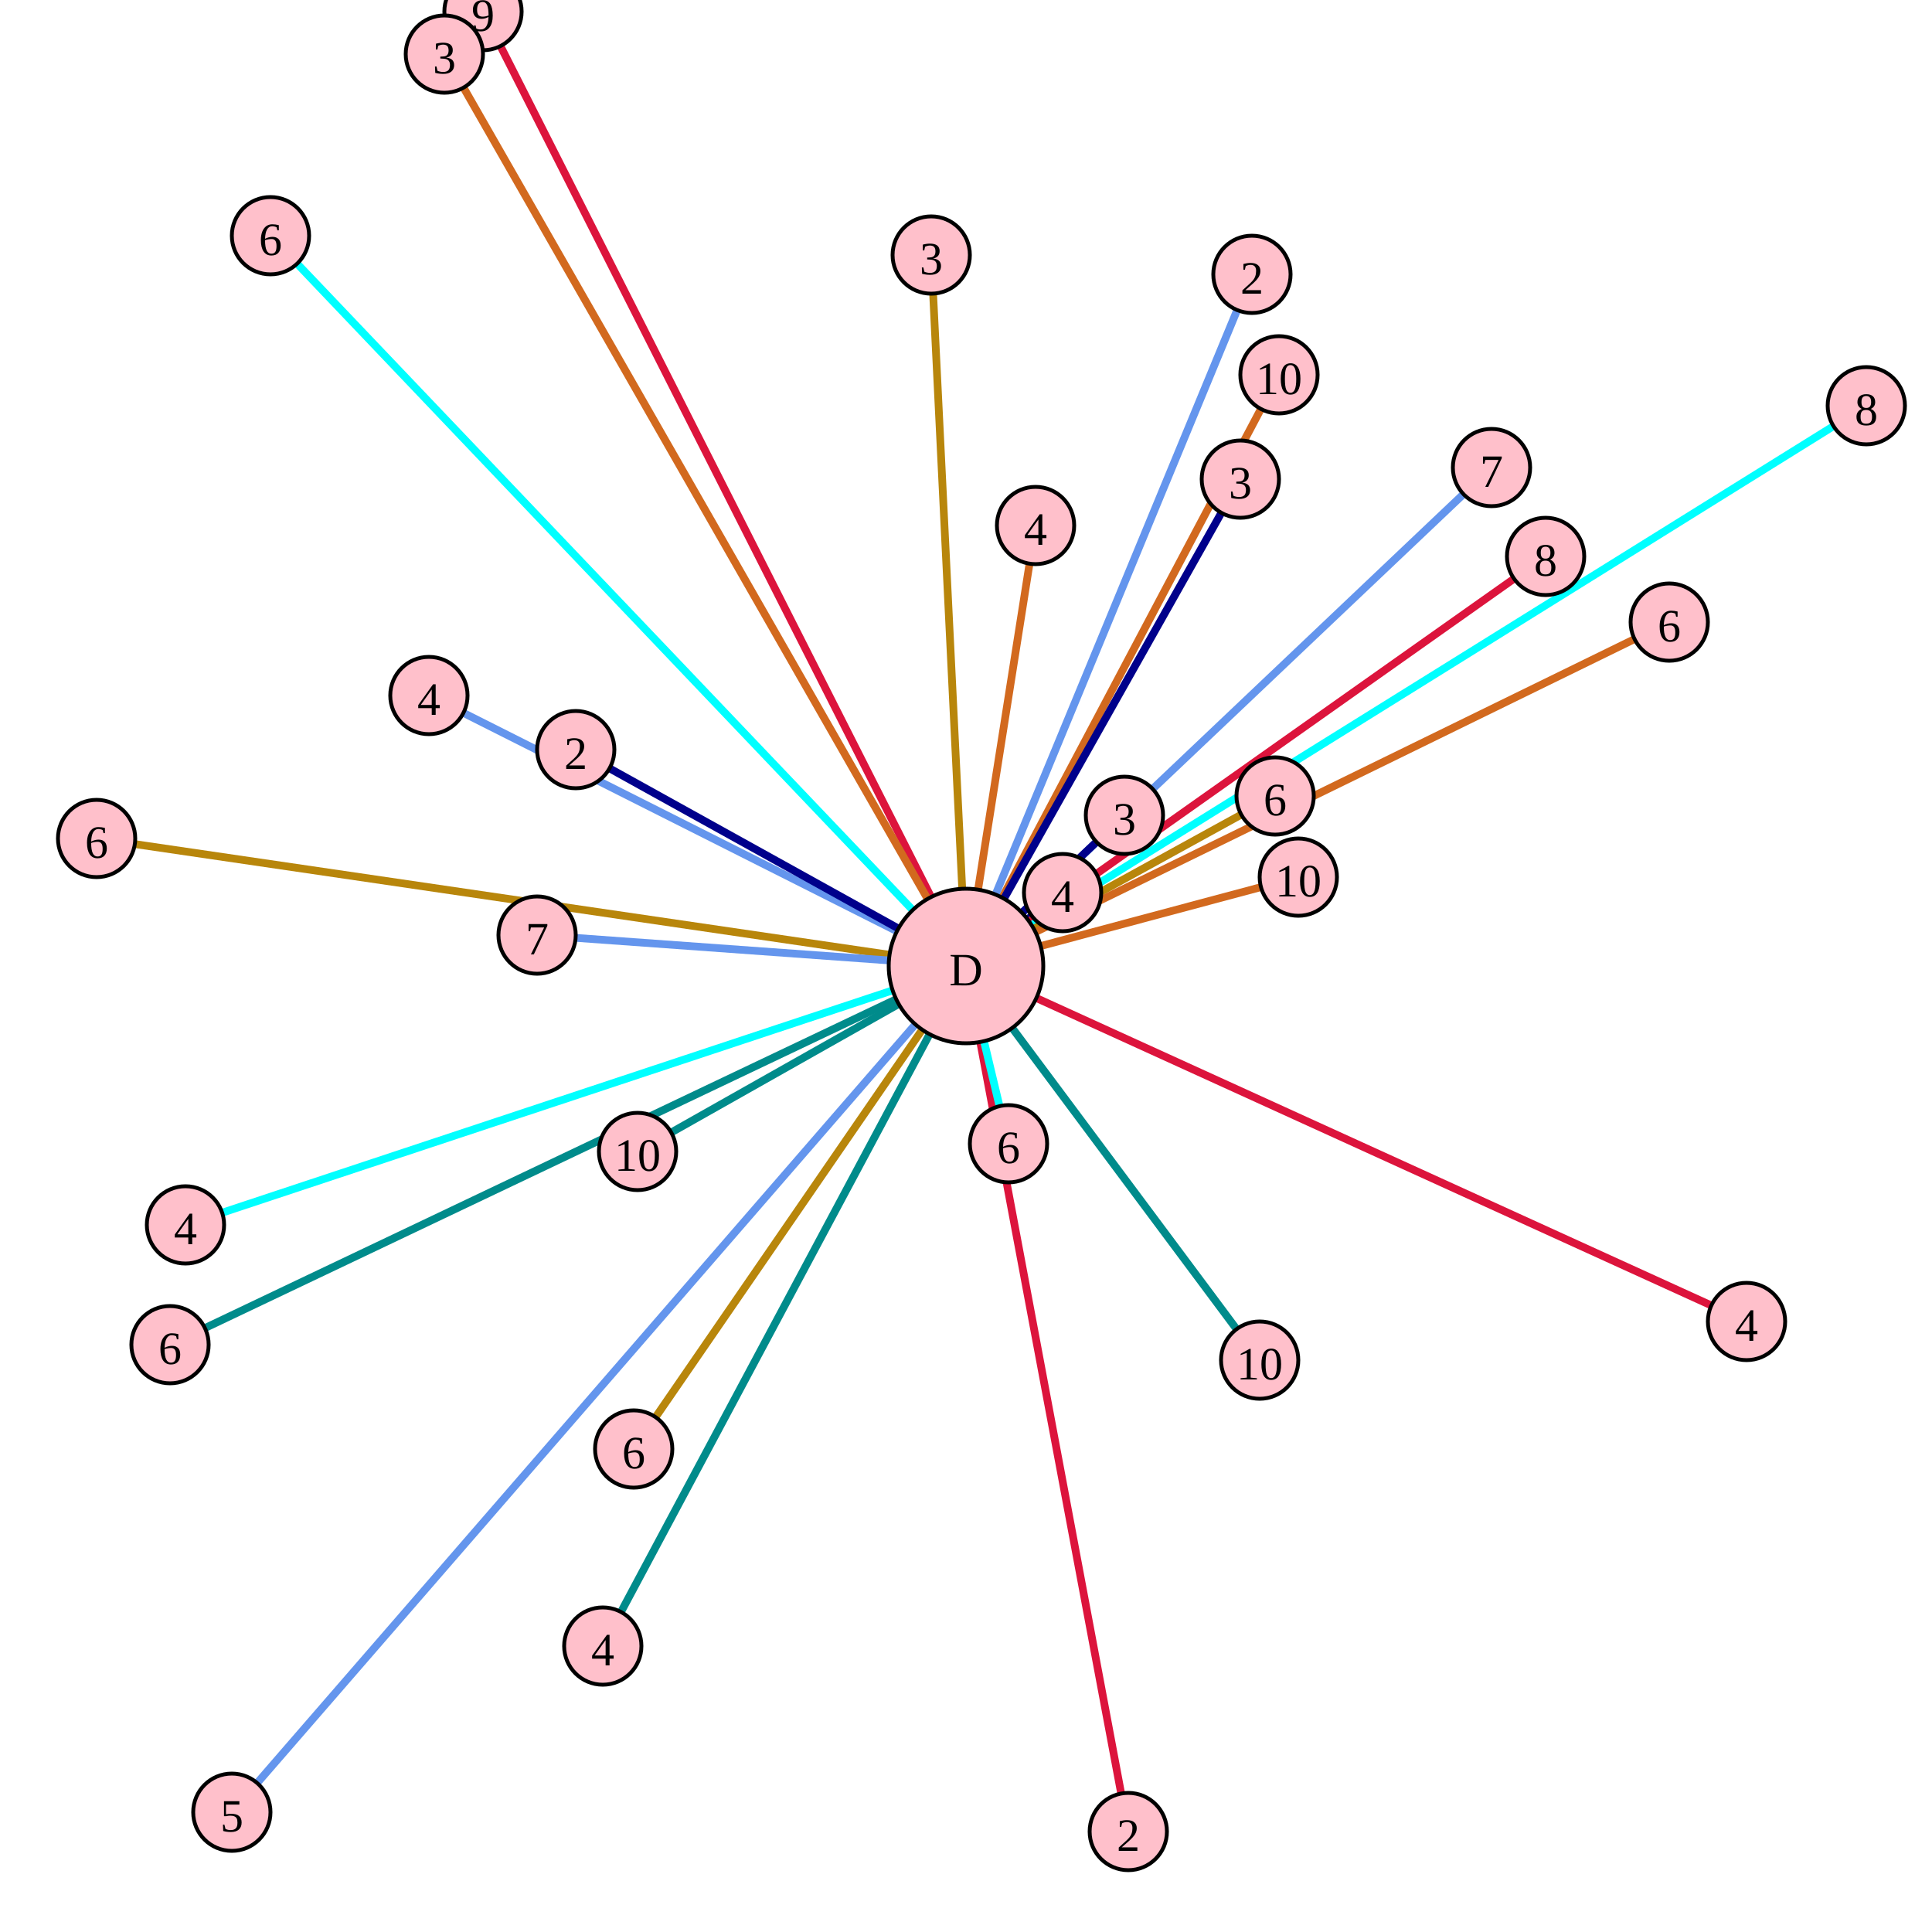
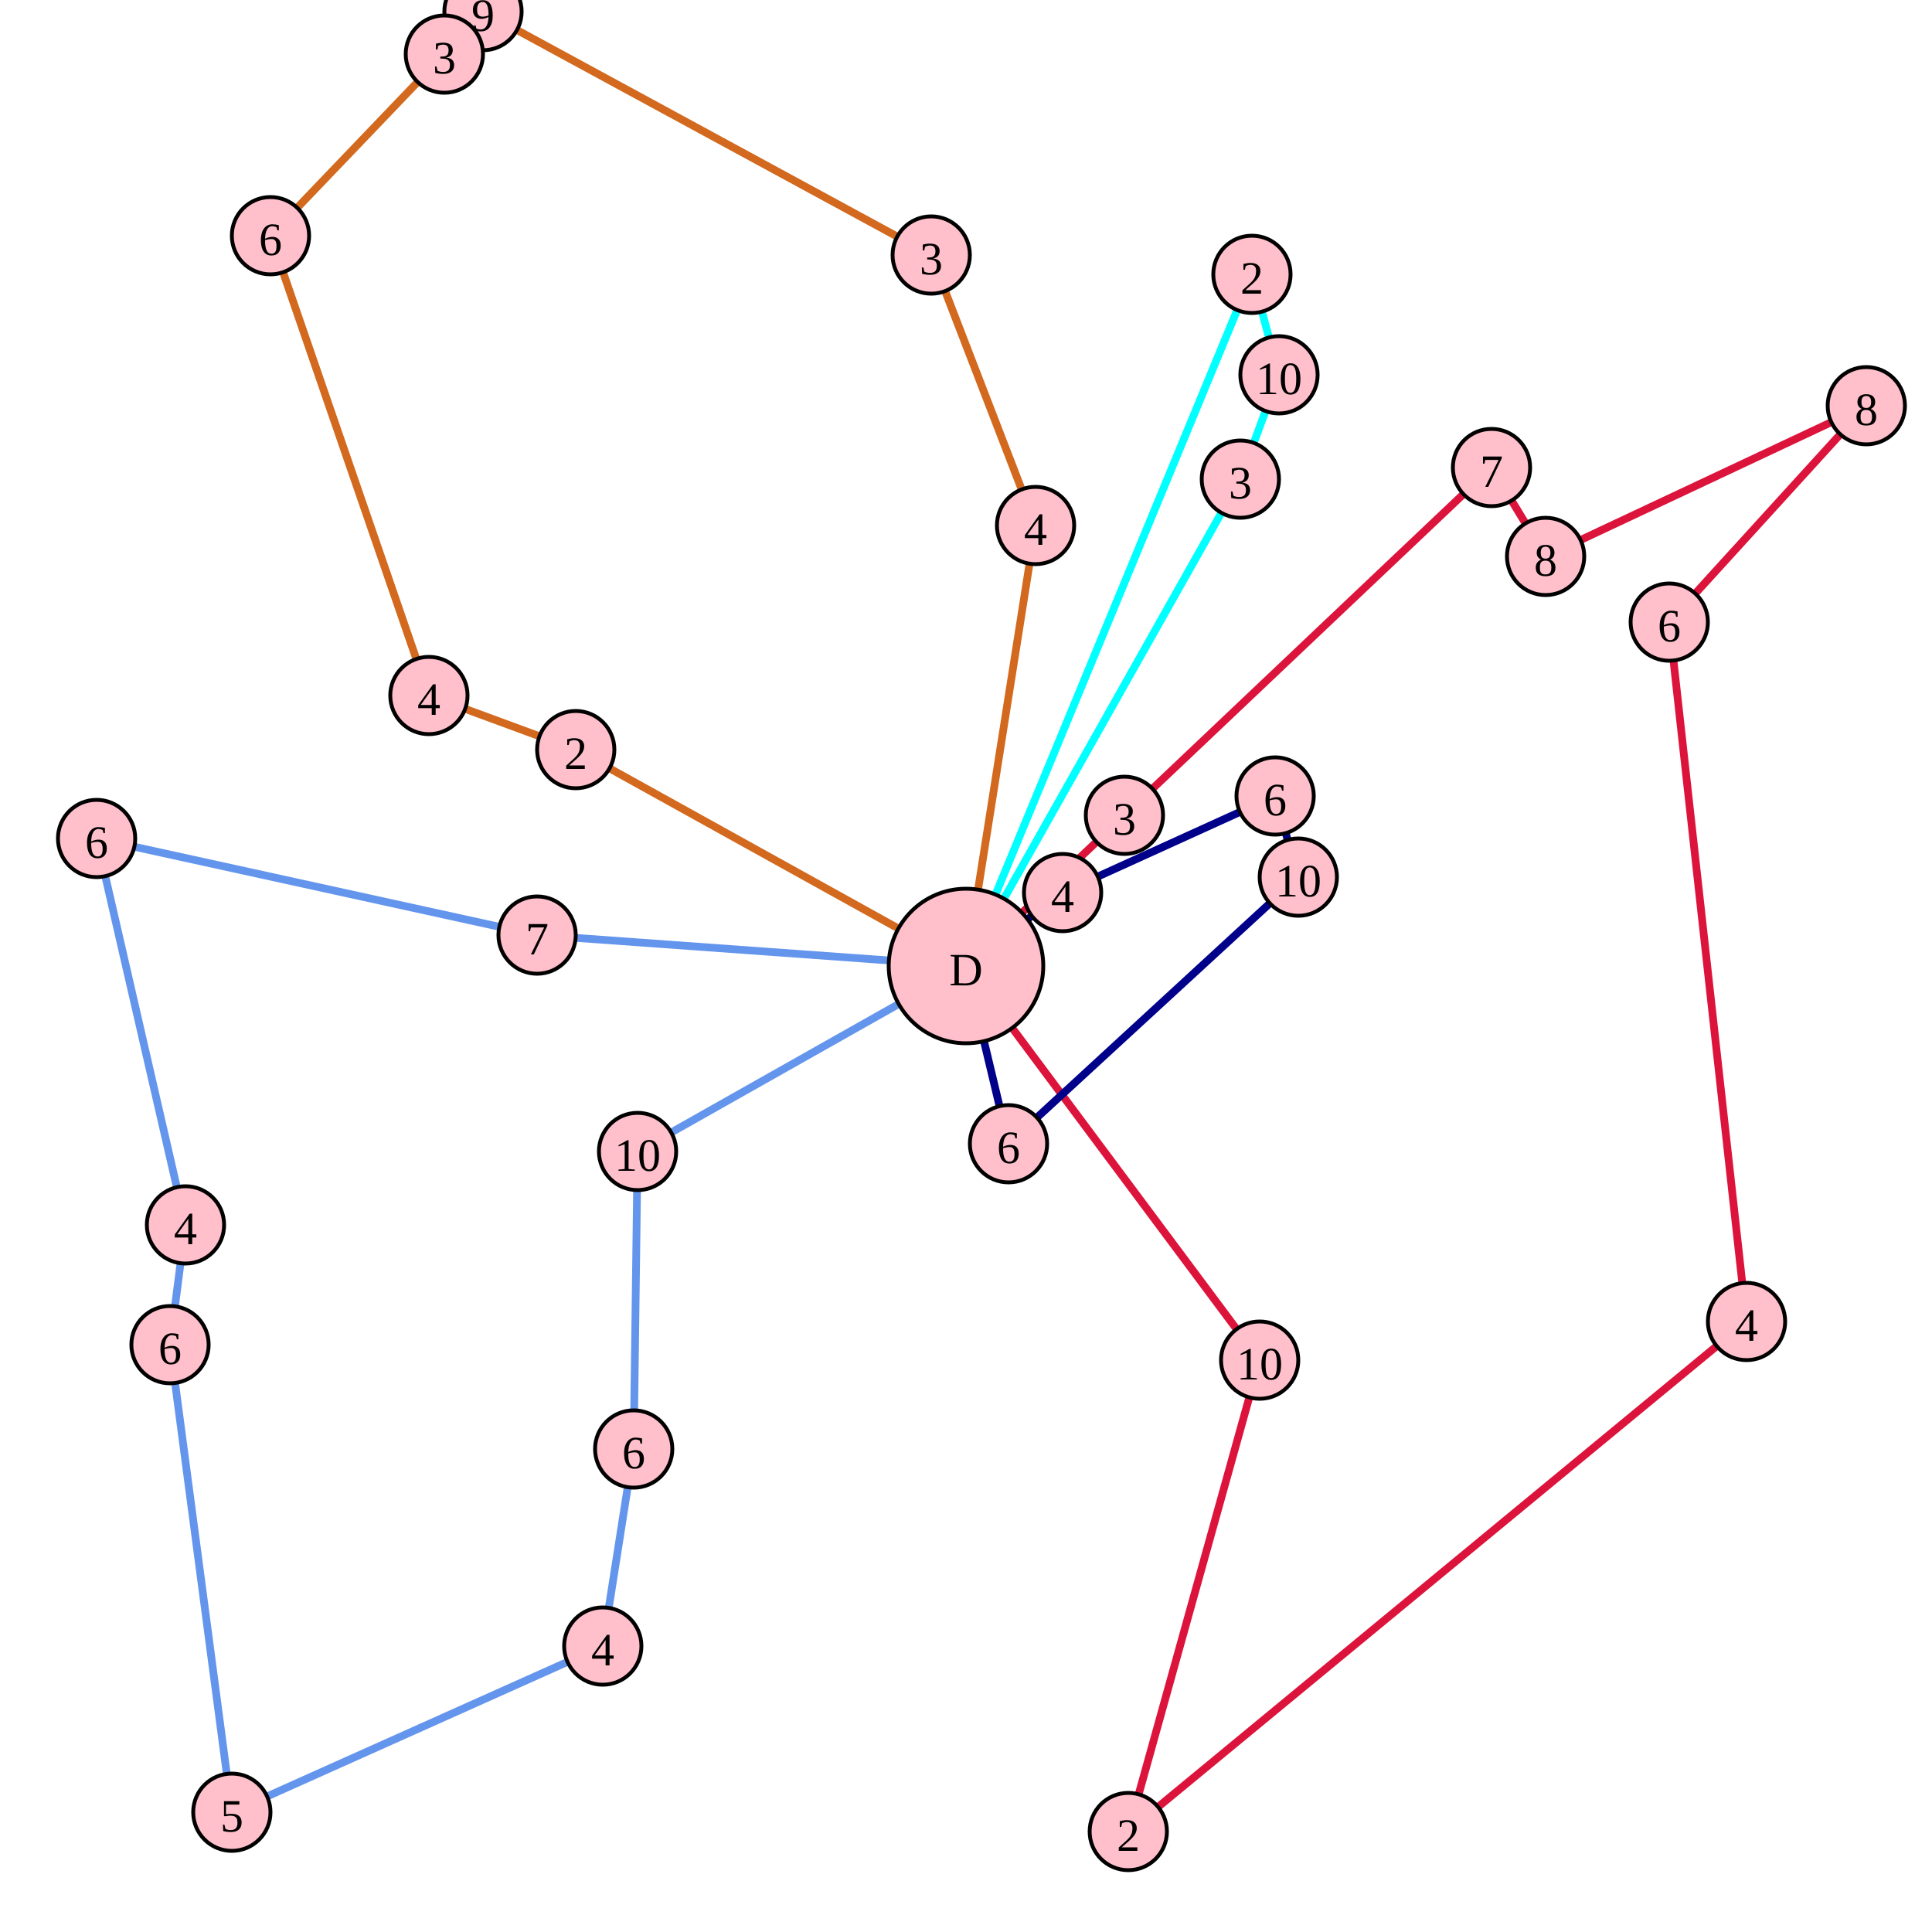
<svg xmlns="http://www.w3.org/2000/svg" width="8cm" height="8cm" viewBox="0 0 500 500" version="1.1">
-   <path d="M250.0 250.0 L268.0 136.0z" stroke="chocolate" fill="none" stroke-width="2" />
-   <path d="M250.0 250.0 L111.0 180.0z" stroke="cornflowerblue" fill="none" stroke-width="2" />
-   <path d="M250.0 250.0 L452.0 342.0z" stroke="crimson" fill="none" stroke-width="2" />
-   <path d="M250.0 250.0 L48.0 317.0z" stroke="cyan" fill="none" stroke-width="2" />
-   <path d="M250.0 250.0 L275.0 231.0z" stroke="darkblue" fill="none" stroke-width="2" />
-   <path d="M250.0 250.0 L165.0 298.0z" stroke="darkcyan" fill="none" stroke-width="2" />
-   <path d="M250.0 250.0 L241.0 66.0z" stroke="darkgoldenrod" fill="none" stroke-width="2" />
-   <path d="M250.0 250.0 L331.0 97.0z" stroke="chocolate" fill="none" stroke-width="2" />
-   <path d="M250.0 250.0 L324.0 71.0z" stroke="cornflowerblue" fill="none" stroke-width="2" />
-   <path d="M250.0 250.0 L400.0 144.0z" stroke="crimson" fill="none" stroke-width="2" />
-   <path d="M250.0 250.0 L483.0 105.0z" stroke="cyan" fill="none" stroke-width="2" />
-   <path d="M250.0 250.0 L149.0 194.0z" stroke="darkblue" fill="none" stroke-width="2" />
-   <path d="M250.0 250.0 L326.0 352.0z" stroke="darkcyan" fill="none" stroke-width="2" />
-   <path d="M250.0 250.0 L164.0 375.0z" stroke="darkgoldenrod" fill="none" stroke-width="2" />
-   <path d="M250.0 250.0 L336.0 227.0z" stroke="chocolate" fill="none" stroke-width="2" />
-   <path d="M250.0 250.0 L60.0 469.0z" stroke="cornflowerblue" fill="none" stroke-width="2" />
-   <path d="M250.0 250.0 L292.0 474.0z" stroke="crimson" fill="none" stroke-width="2" />
-   <path d="M250.0 250.0 L70.0 61.0z" stroke="cyan" fill="none" stroke-width="2" />
-   <path d="M250.0 250.0 L321.0 124.0z" stroke="darkblue" fill="none" stroke-width="2" />
-   <path d="M250.0 250.0 L44.0 348.0z" stroke="darkcyan" fill="none" stroke-width="2" />
-   <path d="M250.0 250.0 L330.0 206.0z" stroke="darkgoldenrod" fill="none" stroke-width="2" />
-   <path d="M250.0 250.0 L432.0 161.0z" stroke="chocolate" fill="none" stroke-width="2" />
-   <path d="M250.0 250.0 L386.0 121.0z" stroke="cornflowerblue" fill="none" stroke-width="2" />
-   <path d="M250.0 250.0 L125.0 3.0z" stroke="crimson" fill="none" stroke-width="2" />
-   <path d="M250.0 250.0 L261.0 296.0z" stroke="cyan" fill="none" stroke-width="2" />
-   <path d="M250.0 250.0 L291.0 211.0z" stroke="darkblue" fill="none" stroke-width="2" />
-   <path d="M250.0 250.0 L156.0 426.0z" stroke="darkcyan" fill="none" stroke-width="2" />
-   <path d="M250.0 250.0 L25.0 217.0z" stroke="darkgoldenrod" fill="none" stroke-width="2" />
-   <path d="M250.0 250.0 L115.0 14.0z" stroke="chocolate" fill="none" stroke-width="2" />
-   <path d="M250.0 250.0 L139.0 242.0z" stroke="cornflowerblue" fill="none" stroke-width="2" />
+   <path d="M250.0 250.0 L268.0 136.0L241.0 66.0L125.0 3.0L115.0 14.0L70.0 61.0L111.0 180.0L149.0 194.0z" stroke="chocolate" fill="none" stroke-width="2" />
+   <path d="M250.0 250.0 L139.0 242.0L25.0 217.0L48.0 317.0L44.0 348.0L60.0 469.0L156.0 426.0L164.0 375.0L165.0 298.0z" stroke="cornflowerblue" fill="none" stroke-width="2" />
+   <path d="M250.0 250.0 L291.0 211.0L386.0 121.0L400.0 144.0L483.0 105.0L432.0 161.0L452.0 342.0L292.0 474.0L326.0 352.0z" stroke="crimson" fill="none" stroke-width="2" />
+   <path d="M250.0 250.0 L321.0 124.0L331.0 97.0L324.0 71.0z" stroke="cyan" fill="none" stroke-width="2" />
+   <path d="M250.0 250.0 L261.0 296.0L336.0 227.0L330.0 206.0L275.0 231.0z" stroke="darkblue" fill="none" stroke-width="2" />
  <g transform="translate(268,136)">
    <circle cx="0" cy="0" r="10" fill="pink" stroke="black" stroke-width="1" />
    <text text-anchor="middle" y="5">4</text>
  </g>
  <g transform="translate(111,180)">
    <circle cx="0" cy="0" r="10" fill="pink" stroke="black" stroke-width="1" />
    <text text-anchor="middle" y="5">4</text>
  </g>
  <g transform="translate(452,342)">
    <circle cx="0" cy="0" r="10" fill="pink" stroke="black" stroke-width="1" />
    <text text-anchor="middle" y="5">4</text>
  </g>
  <g transform="translate(48,317)">
    <circle cx="0" cy="0" r="10" fill="pink" stroke="black" stroke-width="1" />
    <text text-anchor="middle" y="5">4</text>
  </g>
  <g transform="translate(275,231)">
    <circle cx="0" cy="0" r="10" fill="pink" stroke="black" stroke-width="1" />
    <text text-anchor="middle" y="5">4</text>
  </g>
  <g transform="translate(165,298)">
    <circle cx="0" cy="0" r="10" fill="pink" stroke="black" stroke-width="1" />
    <text text-anchor="middle" y="5">10</text>
  </g>
  <g transform="translate(241,66)">
    <circle cx="0" cy="0" r="10" fill="pink" stroke="black" stroke-width="1" />
    <text text-anchor="middle" y="5">3</text>
  </g>
  <g transform="translate(331,97)">
    <circle cx="0" cy="0" r="10" fill="pink" stroke="black" stroke-width="1" />
    <text text-anchor="middle" y="5">10</text>
  </g>
  <g transform="translate(324,71)">
    <circle cx="0" cy="0" r="10" fill="pink" stroke="black" stroke-width="1" />
    <text text-anchor="middle" y="5">2</text>
  </g>
  <g transform="translate(400,144)">
    <circle cx="0" cy="0" r="10" fill="pink" stroke="black" stroke-width="1" />
    <text text-anchor="middle" y="5">8</text>
  </g>
  <g transform="translate(483,105)">
    <circle cx="0" cy="0" r="10" fill="pink" stroke="black" stroke-width="1" />
    <text text-anchor="middle" y="5">8</text>
  </g>
  <g transform="translate(149,194)">
    <circle cx="0" cy="0" r="10" fill="pink" stroke="black" stroke-width="1" />
    <text text-anchor="middle" y="5">2</text>
  </g>
  <g transform="translate(326,352)">
    <circle cx="0" cy="0" r="10" fill="pink" stroke="black" stroke-width="1" />
    <text text-anchor="middle" y="5">10</text>
  </g>
  <g transform="translate(164,375)">
    <circle cx="0" cy="0" r="10" fill="pink" stroke="black" stroke-width="1" />
    <text text-anchor="middle" y="5">6</text>
  </g>
  <g transform="translate(336,227)">
    <circle cx="0" cy="0" r="10" fill="pink" stroke="black" stroke-width="1" />
    <text text-anchor="middle" y="5">10</text>
  </g>
  <g transform="translate(60,469)">
    <circle cx="0" cy="0" r="10" fill="pink" stroke="black" stroke-width="1" />
    <text text-anchor="middle" y="5">5</text>
  </g>
  <g transform="translate(292,474)">
    <circle cx="0" cy="0" r="10" fill="pink" stroke="black" stroke-width="1" />
    <text text-anchor="middle" y="5">2</text>
  </g>
  <g transform="translate(70,61)">
    <circle cx="0" cy="0" r="10" fill="pink" stroke="black" stroke-width="1" />
    <text text-anchor="middle" y="5">6</text>
  </g>
  <g transform="translate(321,124)">
    <circle cx="0" cy="0" r="10" fill="pink" stroke="black" stroke-width="1" />
    <text text-anchor="middle" y="5">3</text>
  </g>
  <g transform="translate(44,348)">
    <circle cx="0" cy="0" r="10" fill="pink" stroke="black" stroke-width="1" />
    <text text-anchor="middle" y="5">6</text>
  </g>
  <g transform="translate(330,206)">
    <circle cx="0" cy="0" r="10" fill="pink" stroke="black" stroke-width="1" />
    <text text-anchor="middle" y="5">6</text>
  </g>
  <g transform="translate(432,161)">
    <circle cx="0" cy="0" r="10" fill="pink" stroke="black" stroke-width="1" />
    <text text-anchor="middle" y="5">6</text>
  </g>
  <g transform="translate(386,121)">
    <circle cx="0" cy="0" r="10" fill="pink" stroke="black" stroke-width="1" />
    <text text-anchor="middle" y="5">7</text>
  </g>
  <g transform="translate(125,3)">
    <circle cx="0" cy="0" r="10" fill="pink" stroke="black" stroke-width="1" />
    <text text-anchor="middle" y="5">9</text>
  </g>
  <g transform="translate(261,296)">
    <circle cx="0" cy="0" r="10" fill="pink" stroke="black" stroke-width="1" />
    <text text-anchor="middle" y="5">6</text>
  </g>
  <g transform="translate(291,211)">
    <circle cx="0" cy="0" r="10" fill="pink" stroke="black" stroke-width="1" />
    <text text-anchor="middle" y="5">3</text>
  </g>
  <g transform="translate(156,426)">
    <circle cx="0" cy="0" r="10" fill="pink" stroke="black" stroke-width="1" />
    <text text-anchor="middle" y="5">4</text>
  </g>
  <g transform="translate(25,217)">
    <circle cx="0" cy="0" r="10" fill="pink" stroke="black" stroke-width="1" />
    <text text-anchor="middle" y="5">6</text>
  </g>
  <g transform="translate(115,14)">
    <circle cx="0" cy="0" r="10" fill="pink" stroke="black" stroke-width="1" />
    <text text-anchor="middle" y="5">3</text>
  </g>
  <g transform="translate(139,242)">
    <circle cx="0" cy="0" r="10" fill="pink" stroke="black" stroke-width="1" />
    <text text-anchor="middle" y="5">7</text>
  </g>
  <g transform="translate(250,250)">
    <circle cx="0" cy="0" r="20" fill="pink" stroke="black" stroke-width="1" />
    <text text-anchor="middle" y="5">D</text>
  </g>
</svg>
